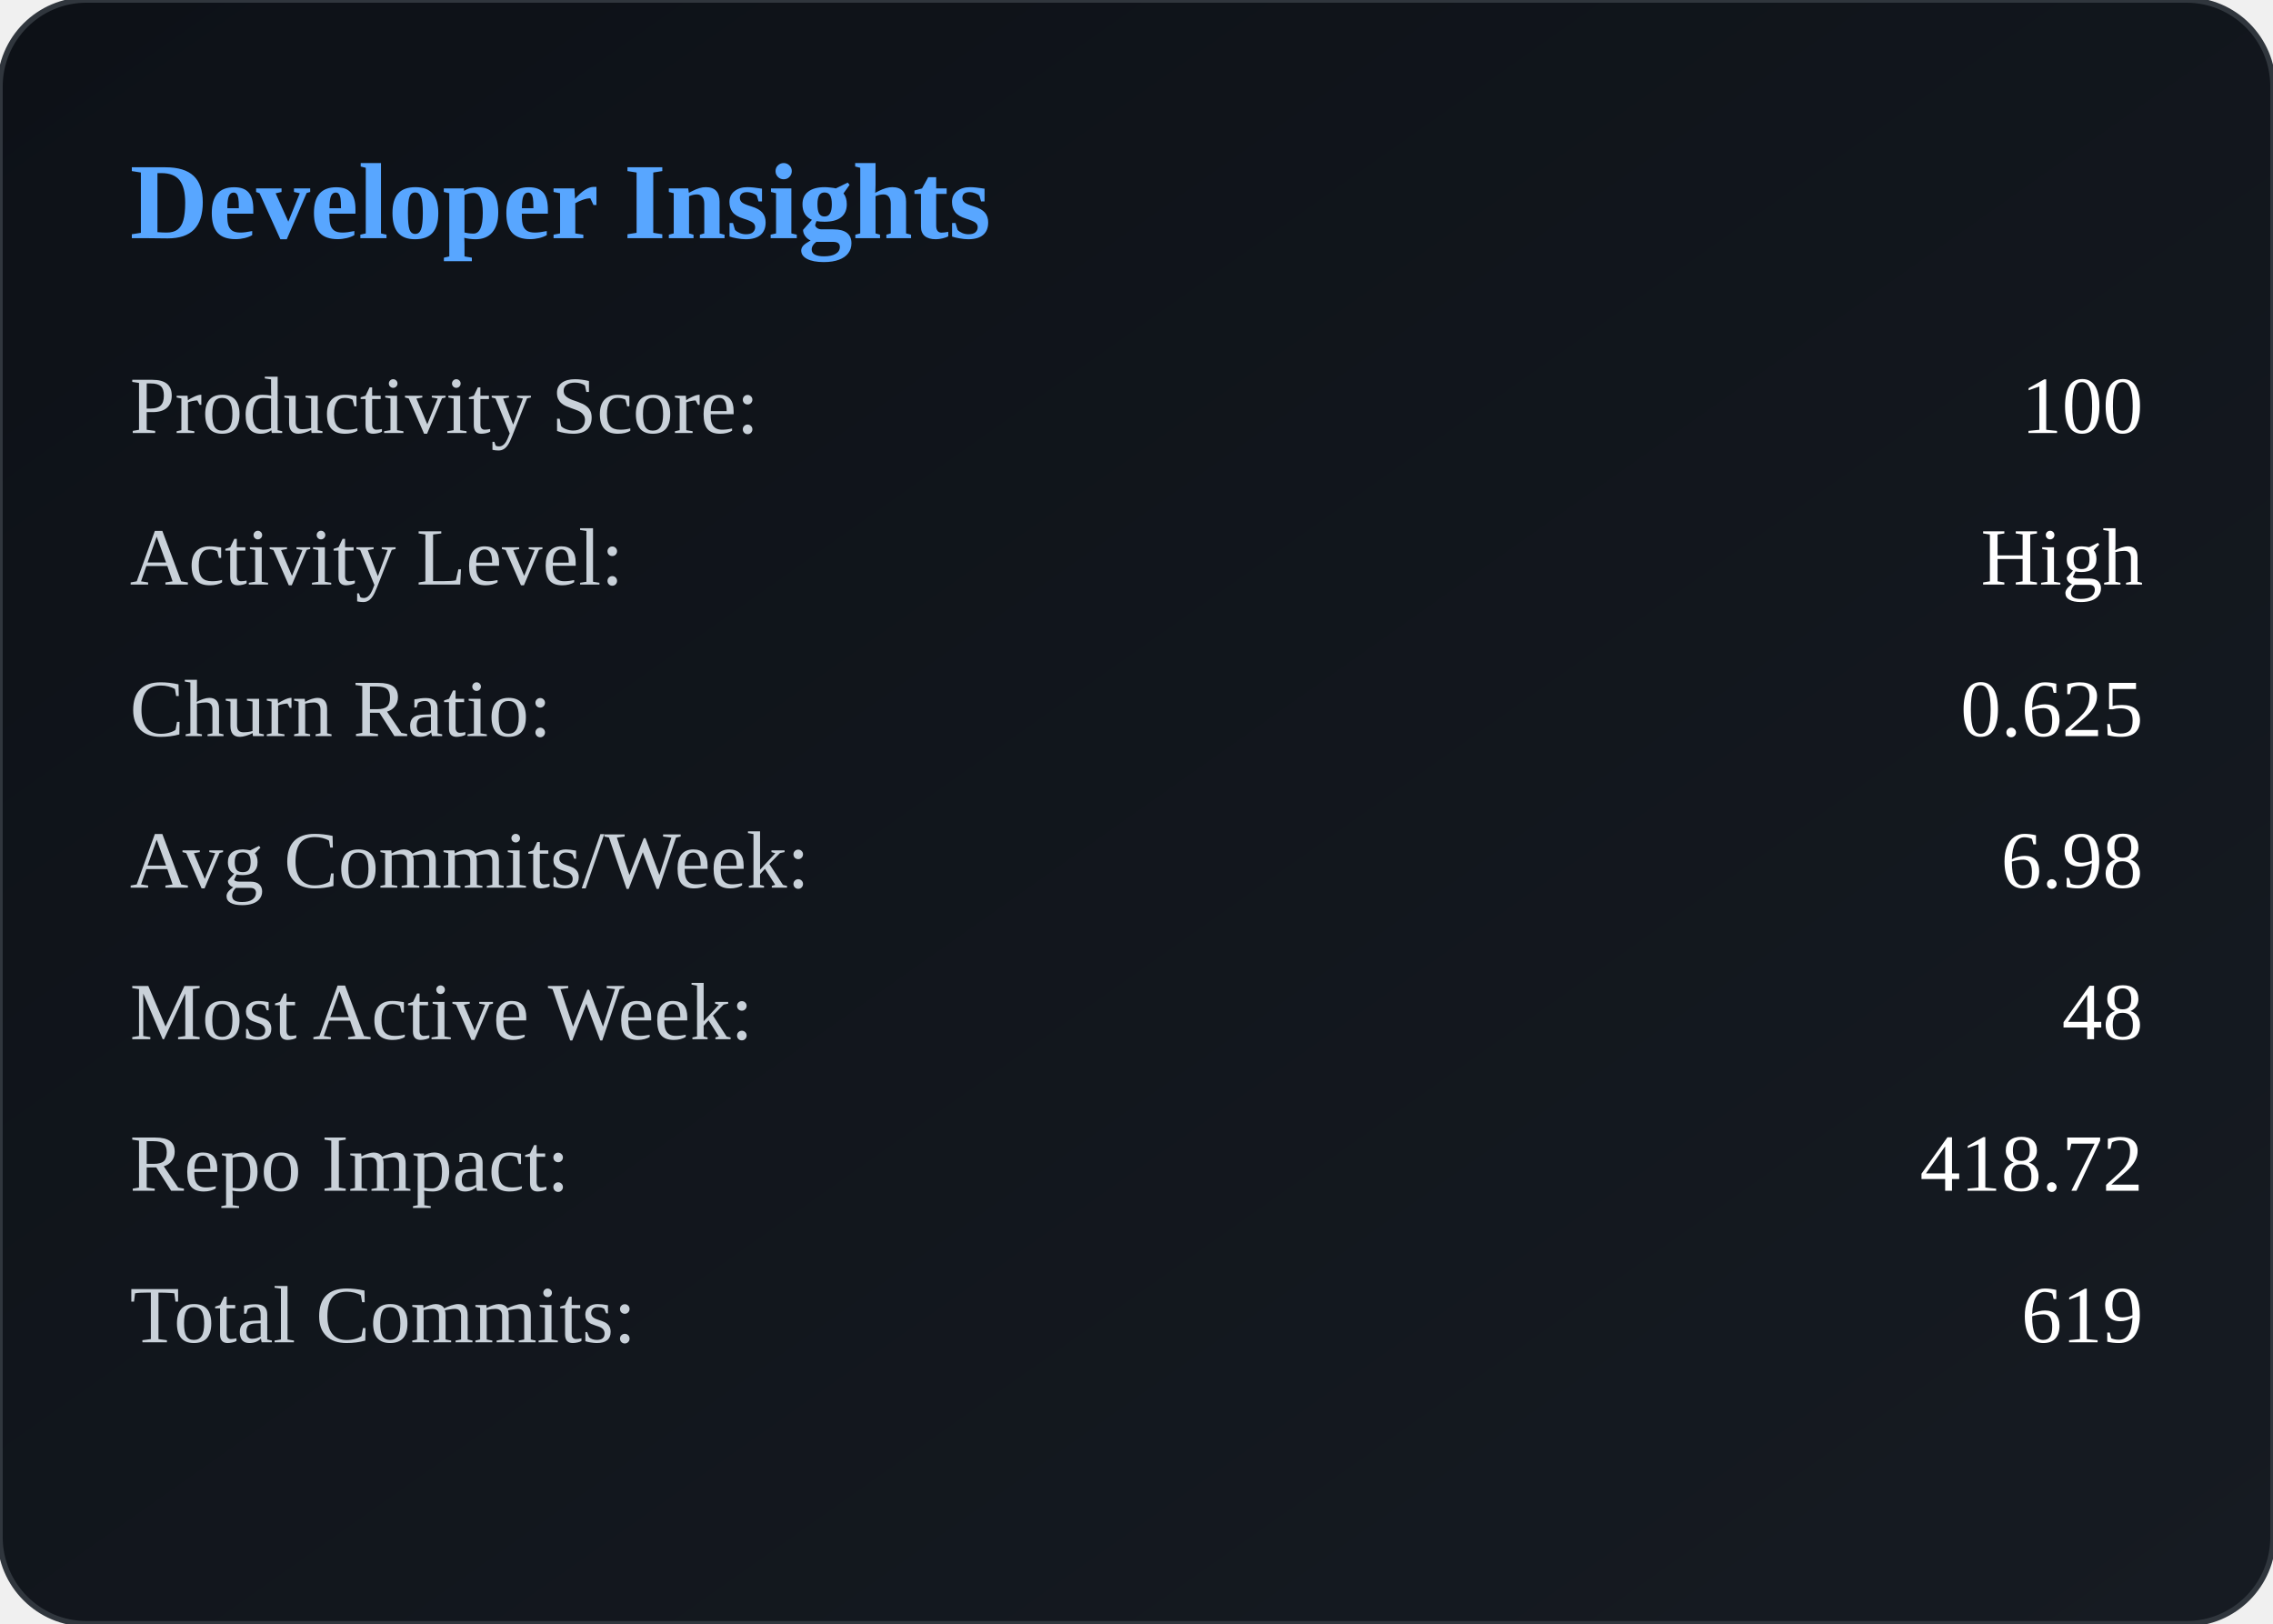
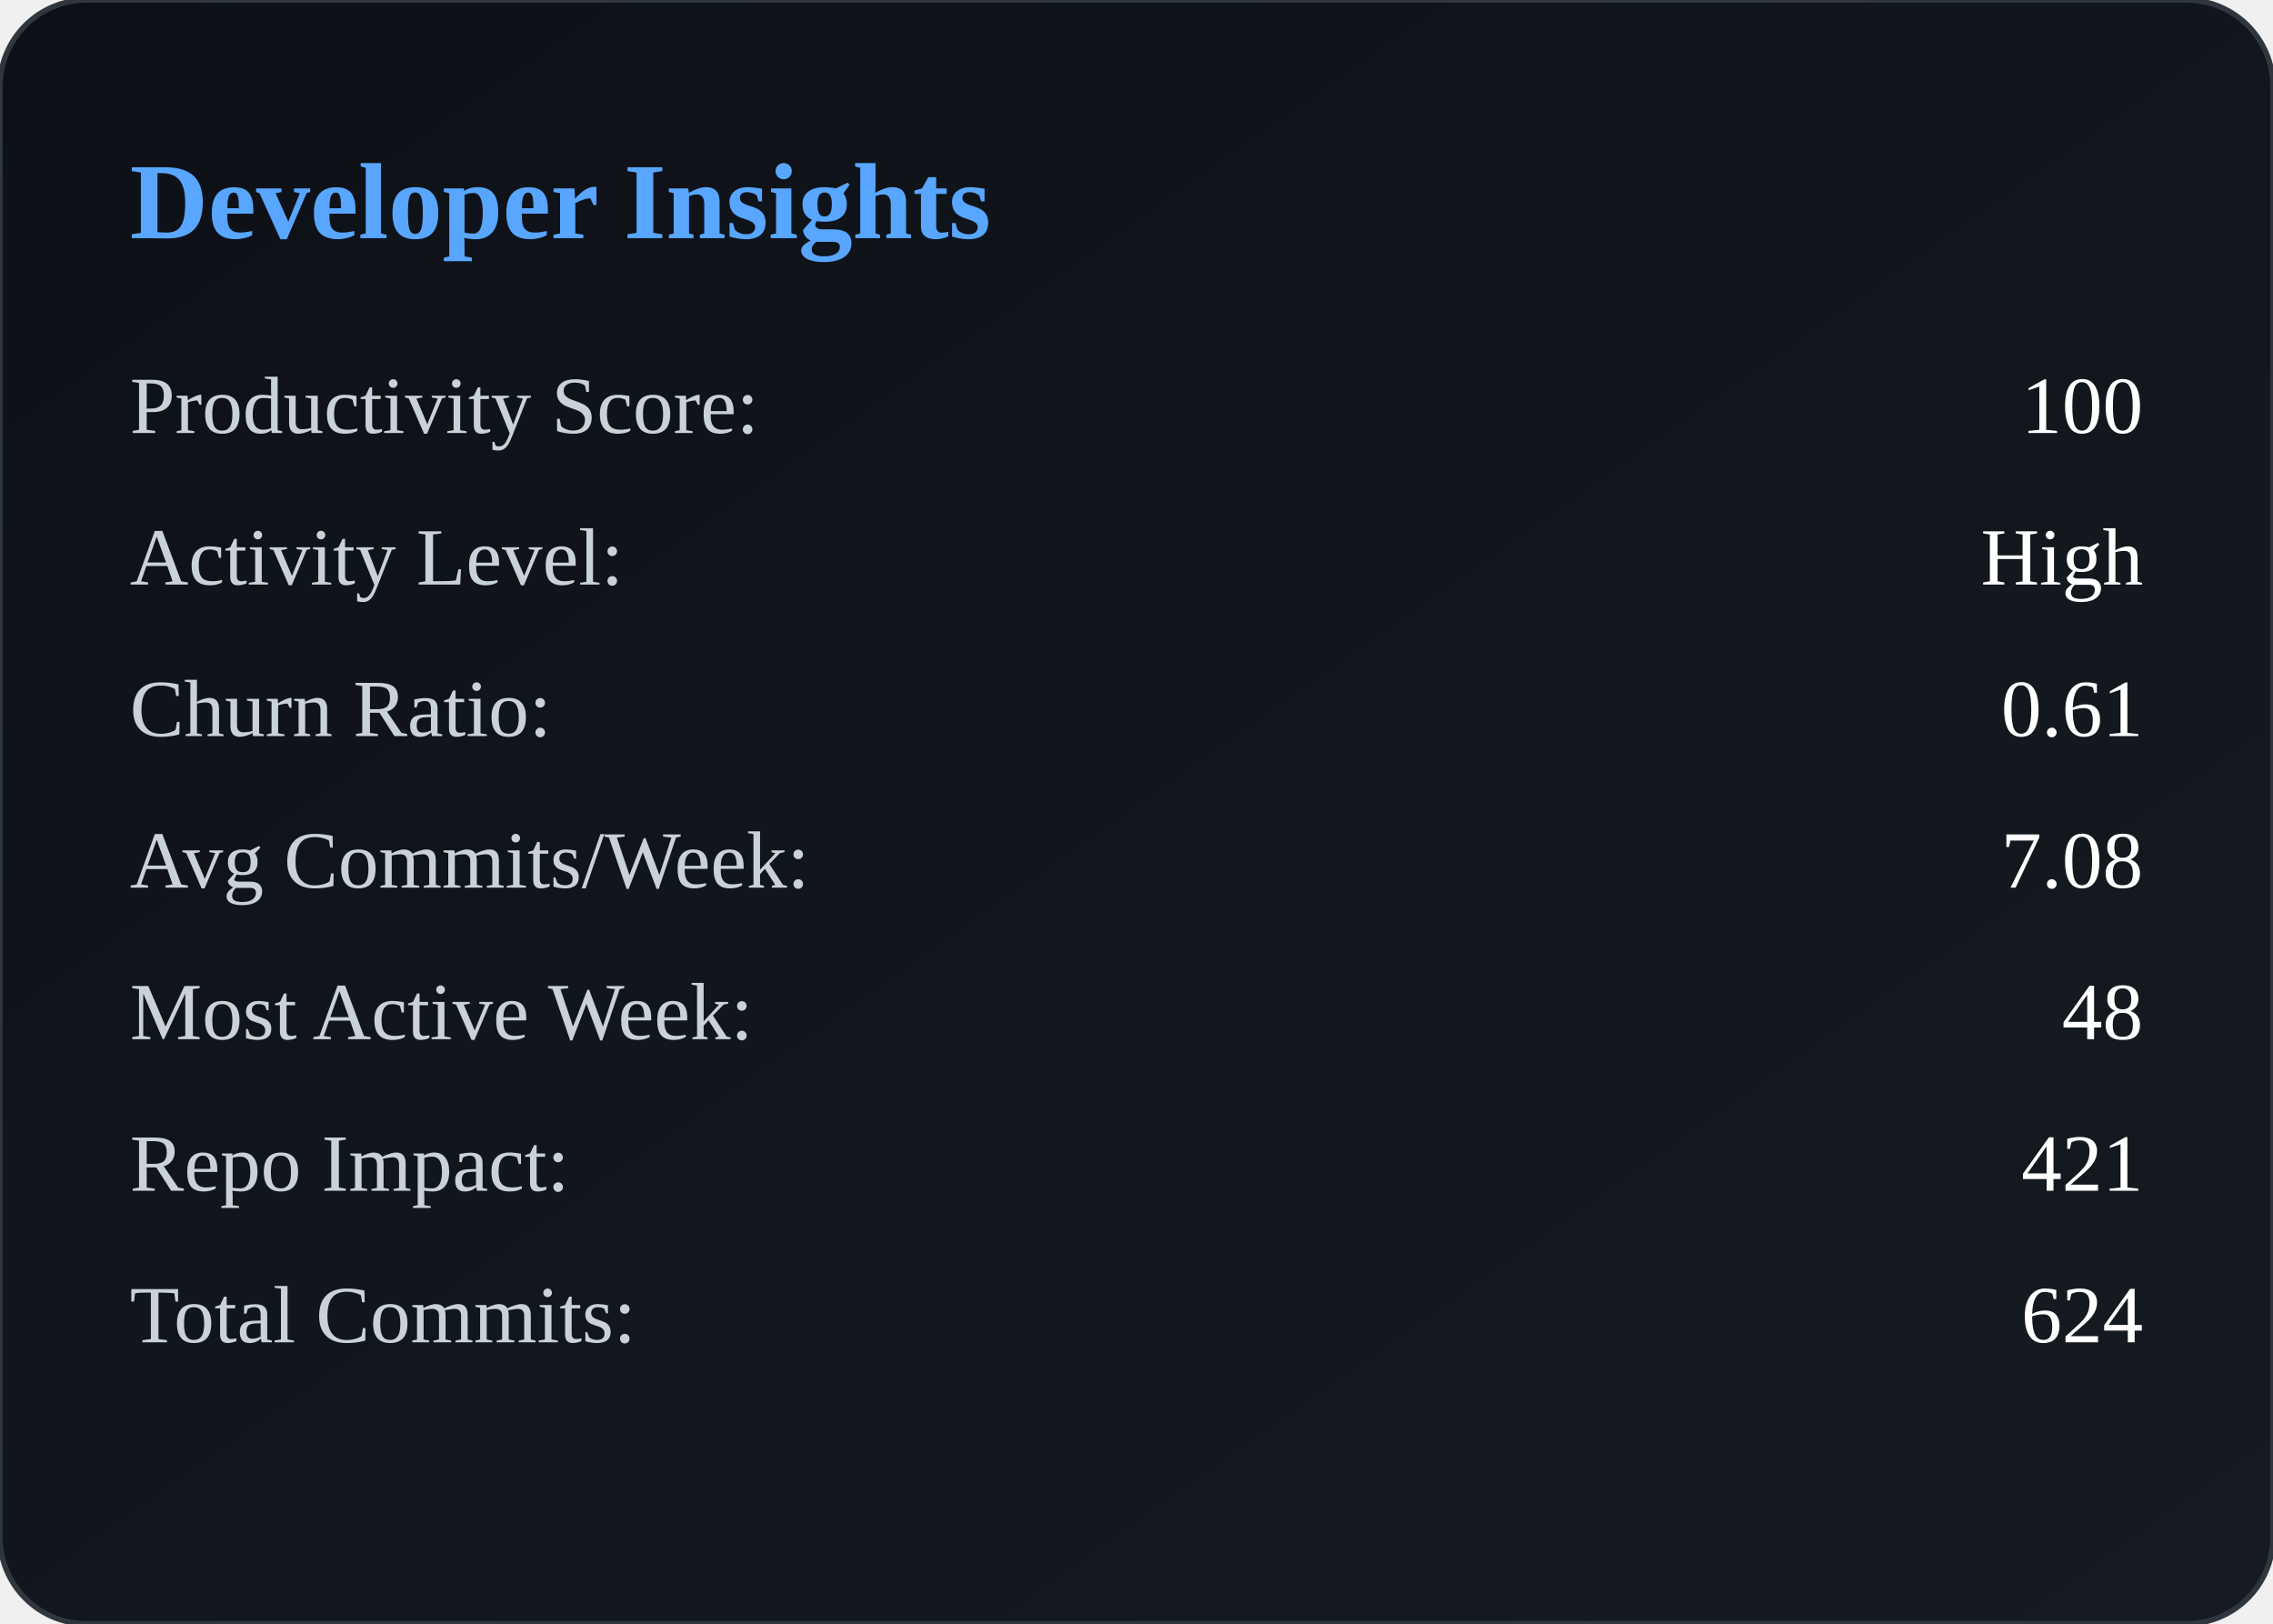
<svg xmlns="http://www.w3.org/2000/svg" width="420" height="300" viewBox="0 0 420 300">
  <defs>
    <linearGradient id="bg" x1="0" y1="0" x2="1" y2="1">
      <stop offset="0%" stop-color="#0d1117" />
      <stop offset="100%" stop-color="#161b22" />
    </linearGradient>
  </defs>
  <rect width="100%" height="100%" rx="16" fill="url(#bg)" stroke="#30363d" />
  <text x="24" y="44" fill="#58a6ff" font-size="20" font-weight="600">
        Developer Insights
    </text>
  <text x="24" y="80" fill="#c9d1d9" font-size="15">
            Productivity Score:
        </text>
  <text x="396" y="80" fill="#ffffff" font-size="15" text-anchor="end">
            100
        </text>
  <text x="24" y="108" fill="#c9d1d9" font-size="15">
            Activity Level:
        </text>
  <text x="396" y="108" fill="#ffffff" font-size="15" text-anchor="end">
            High
        </text>
  <text x="24" y="136" fill="#c9d1d9" font-size="15">
            Churn Ratio:
        </text>
  <text x="396" y="136" fill="#ffffff" font-size="15" text-anchor="end">
-             0.625
+             0.61
        </text>
  <text x="24" y="164" fill="#c9d1d9" font-size="15">
            Avg Commits/Week:
        </text>
  <text x="396" y="164" fill="#ffffff" font-size="15" text-anchor="end">
-             6.98
+             7.08
        </text>
  <text x="24" y="192" fill="#c9d1d9" font-size="15">
            Most Active Week:
        </text>
  <text x="396" y="192" fill="#ffffff" font-size="15" text-anchor="end">
            48
        </text>
  <text x="24" y="220" fill="#c9d1d9" font-size="15">
            Repo Impact:
        </text>
  <text x="396" y="220" fill="#ffffff" font-size="15" text-anchor="end">
-             418.72
+             421
        </text>
  <text x="24" y="248" fill="#c9d1d9" font-size="15">
            Total Commits:
        </text>
  <text x="396" y="248" fill="#ffffff" font-size="15" text-anchor="end">
-             619
+             624
        </text>
</svg>
